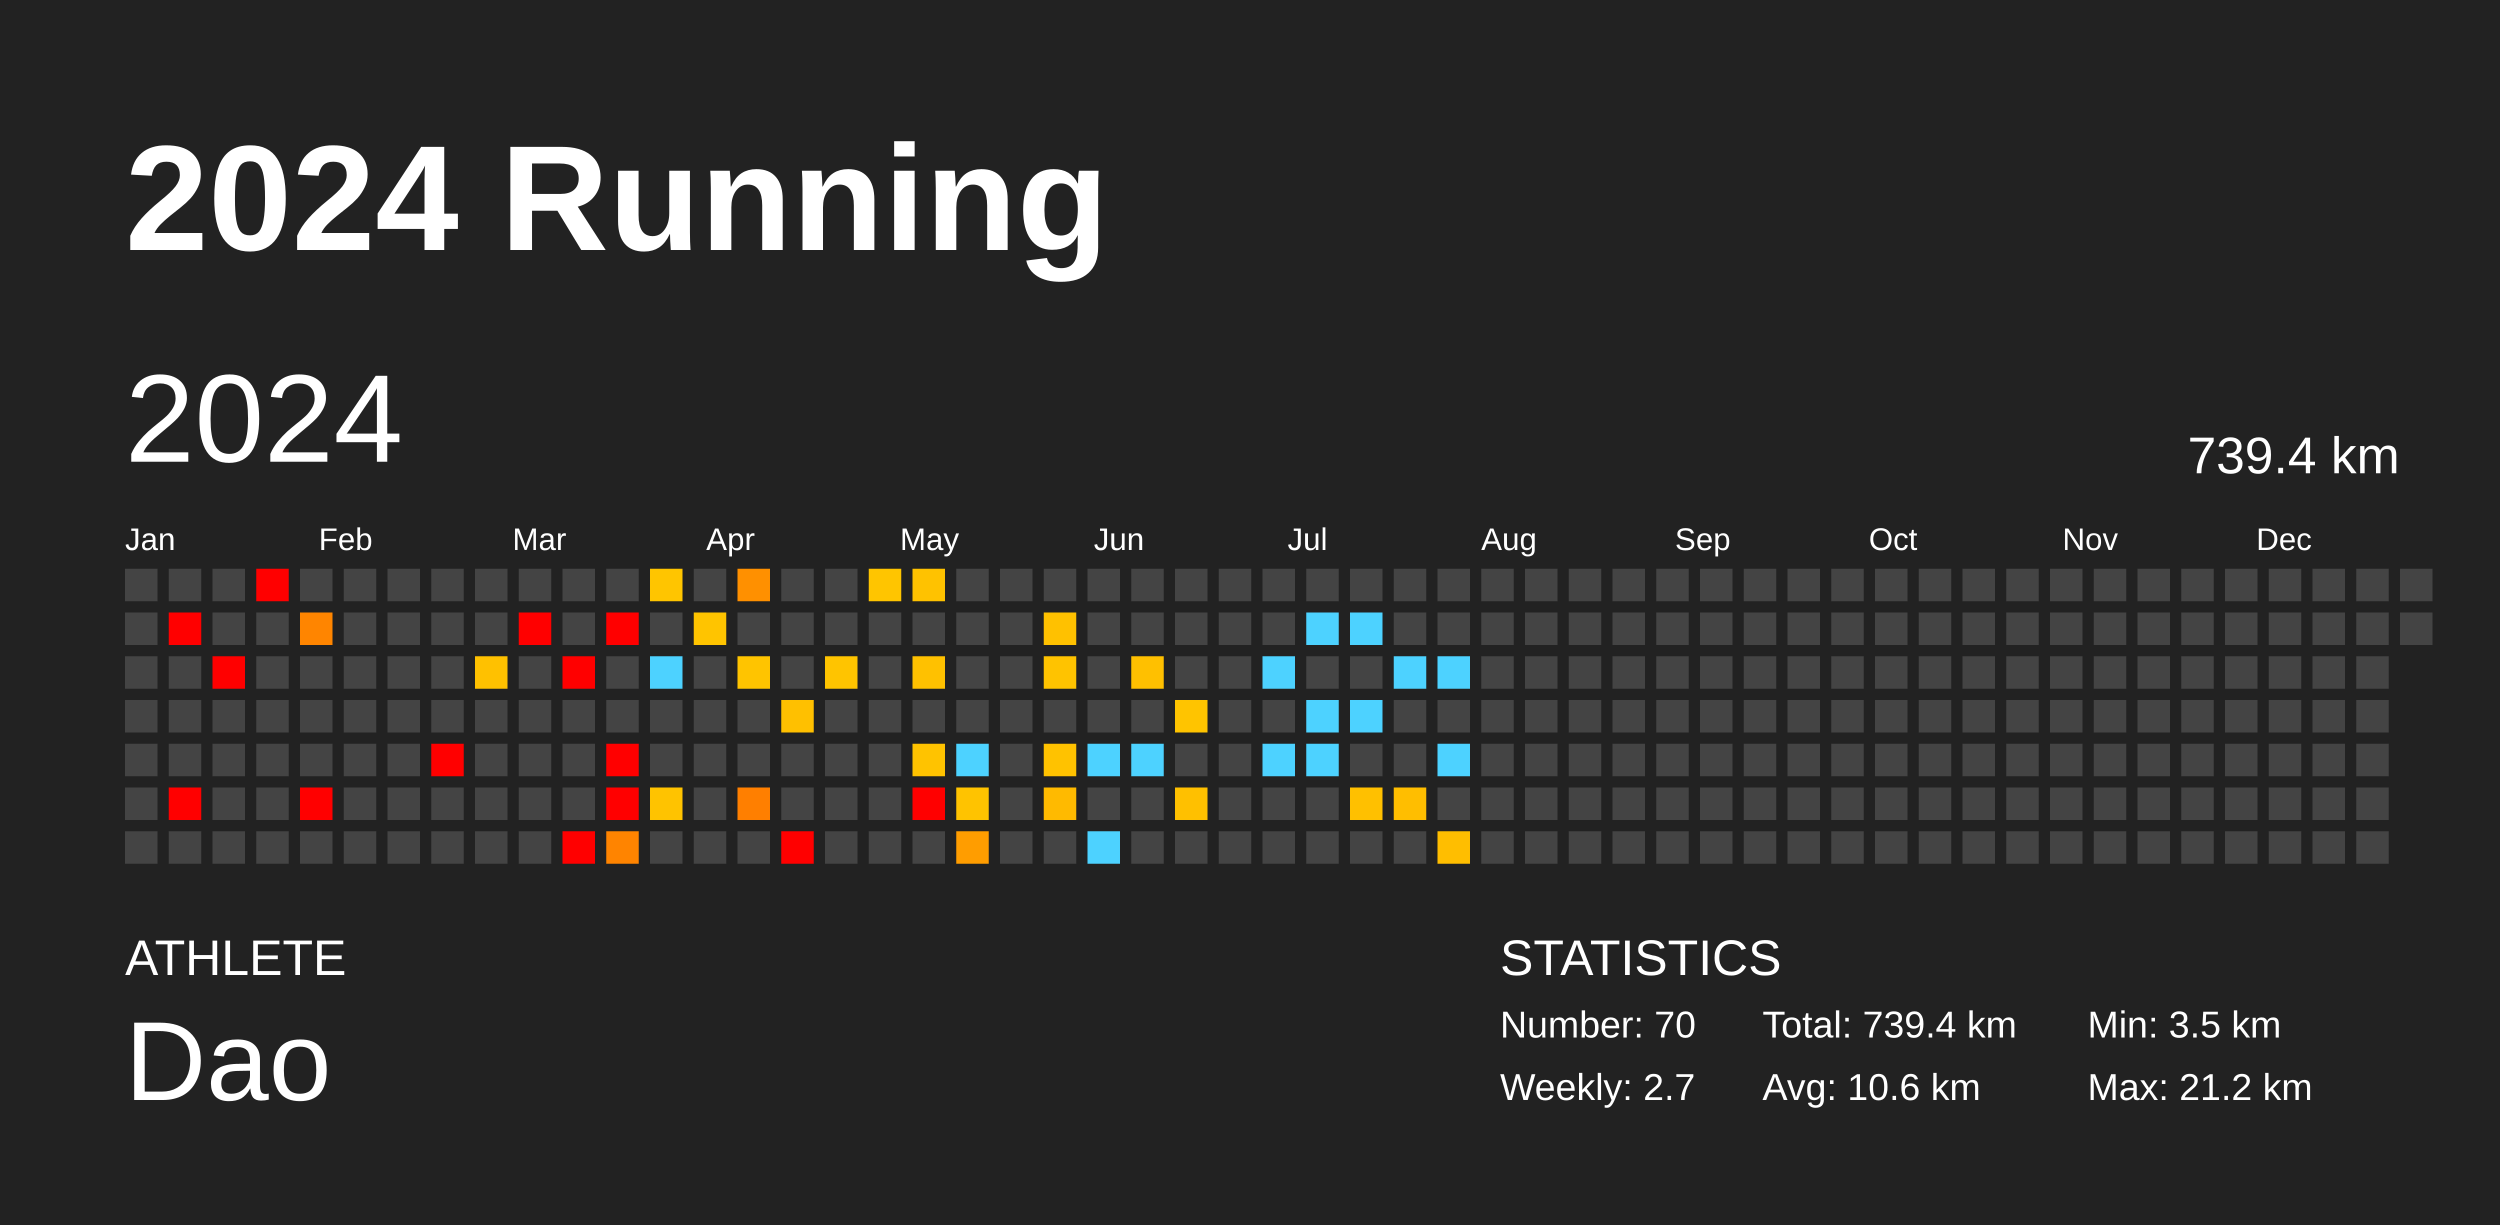
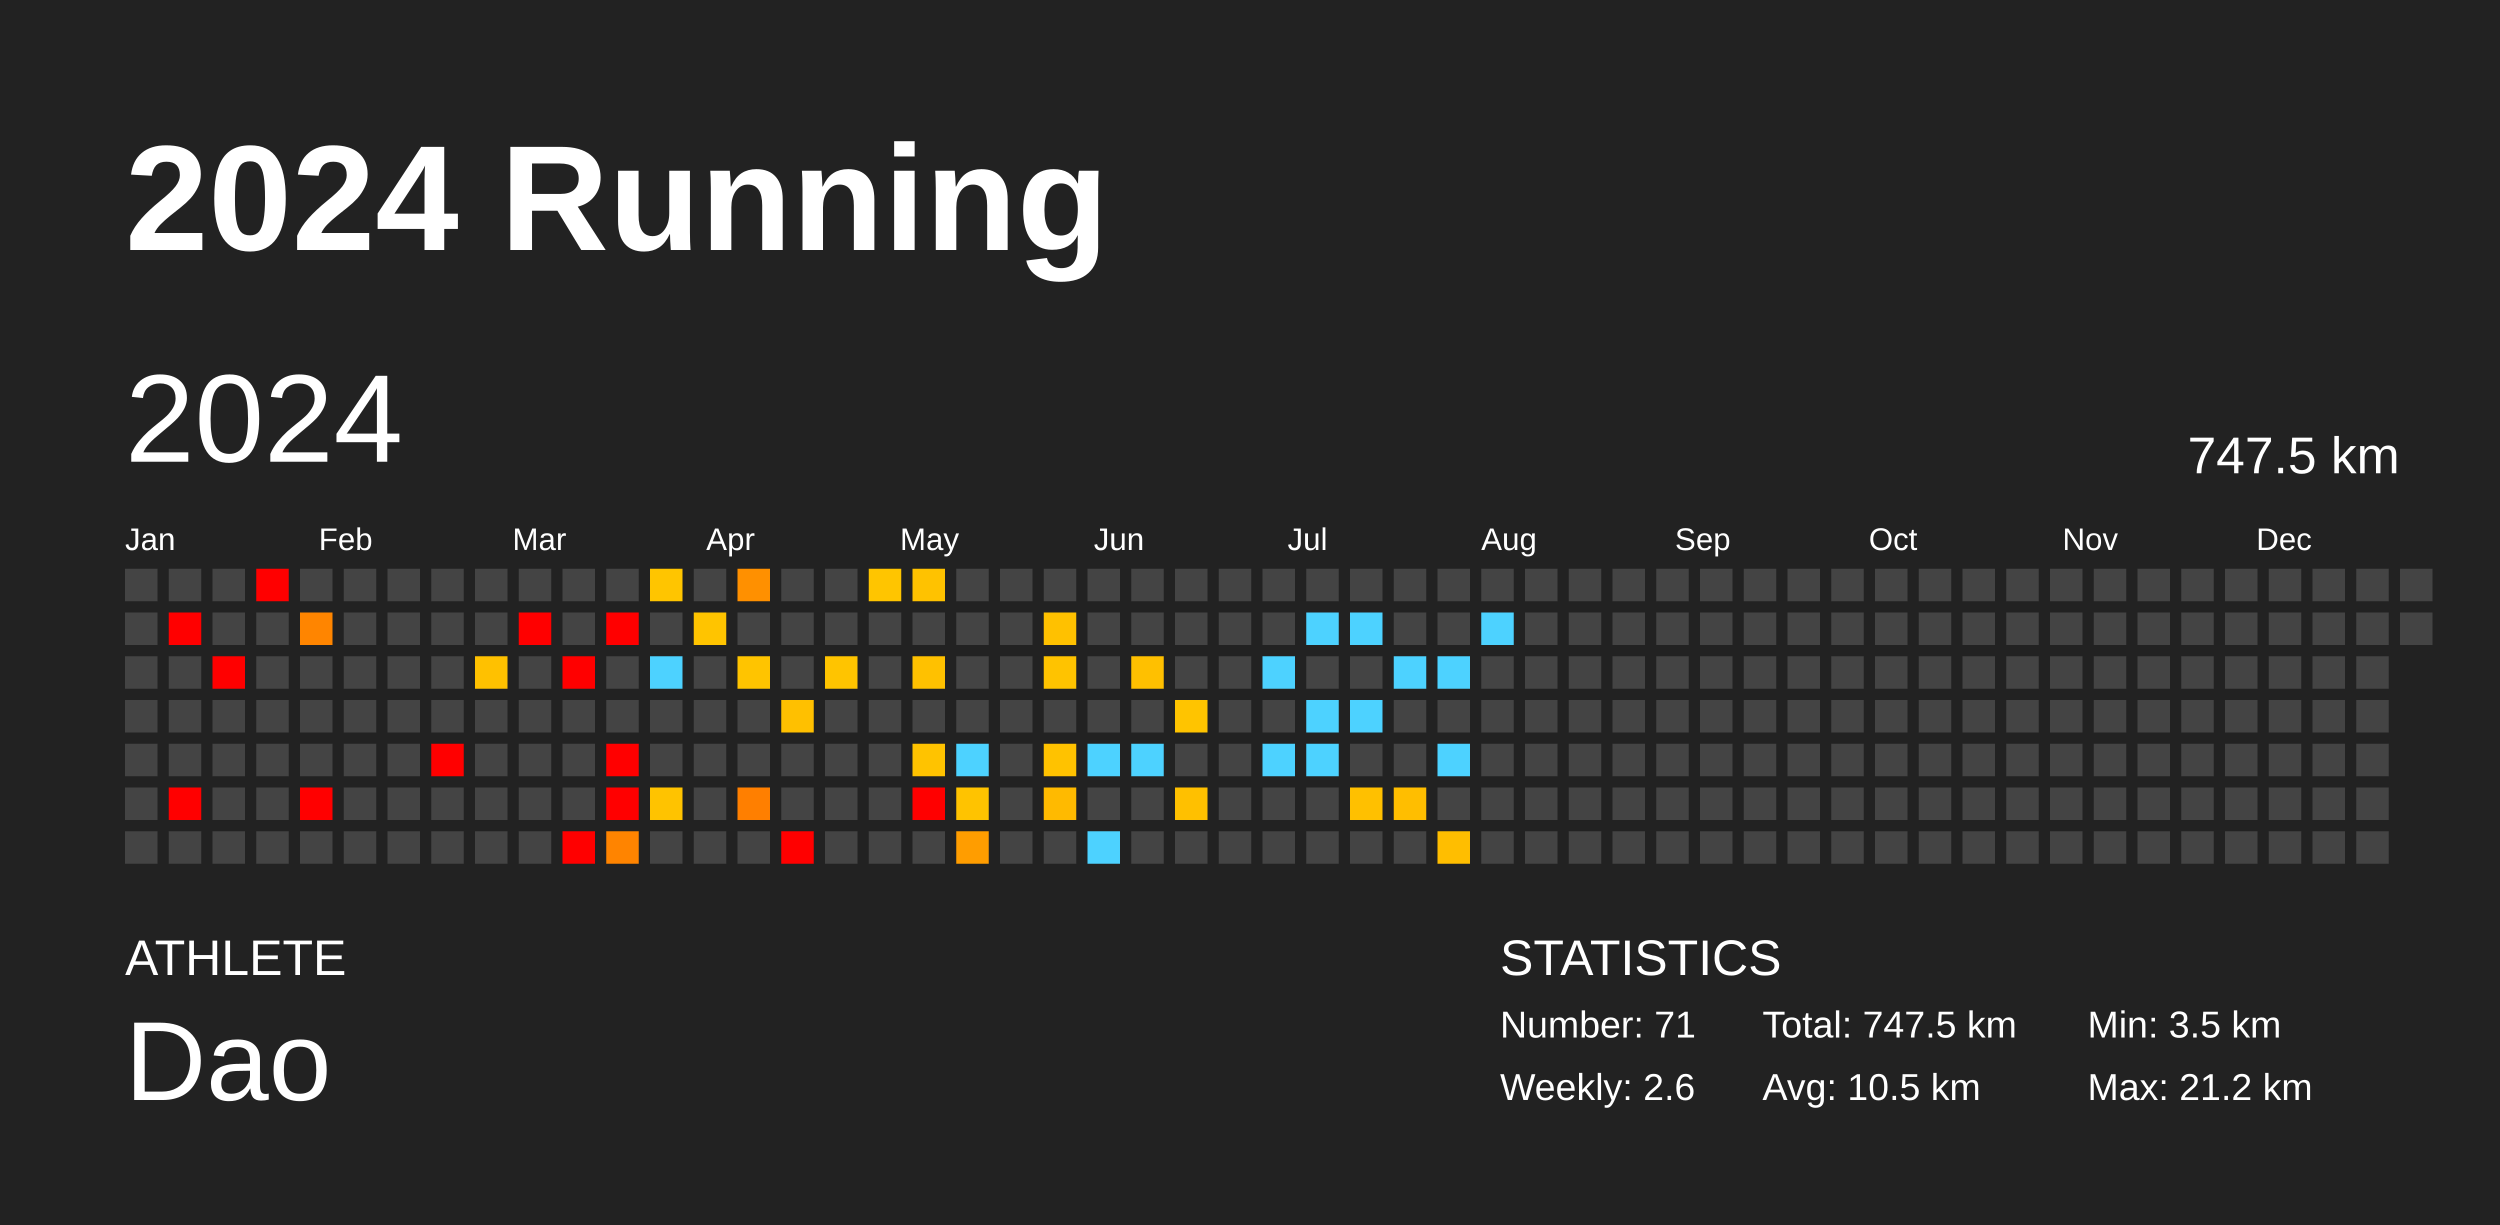
<svg xmlns="http://www.w3.org/2000/svg" baseProfile="full" height="98mm" version="1.1" viewBox="0,0,200,98" width="200mm">
  <defs />
  <rect fill="#222222" height="98" width="200" x="0" y="0" />
  <text fill="#FFFFFF" style="font-size:12px; font-family:Arial; font-weight:bold;" x="10" y="20">2024 Running</text>
  <text fill="#FFFFFF" style="font-size:4px; font-family:Arial" x="10" y="78">ATHLETE</text>
  <text fill="#FFFFFF" style="font-size:9px; font-family:Arial" x="10" y="88">Dao</text>
  <text fill="#FFFFFF" style="font-size:4px; font-family:Arial" x="120" y="78">STATISTICS</text>
-   <text fill="#FFFFFF" style="font-size:3px; font-family:Arial" x="120" y="83">Number: 70</text>
-   <text fill="#FFFFFF" style="font-size:3px; font-family:Arial" x="120" y="88">Weekly: 2.7</text>
-   <text fill="#FFFFFF" style="font-size:3px; font-family:Arial" x="141" y="83">Total: 739.4 km</text>
-   <text fill="#FFFFFF" style="font-size:3px; font-family:Arial" x="141" y="88">Avg: 10.6 km</text>
+   <text fill="#FFFFFF" style="font-size:3px; font-family:Arial" x="120" y="83">Number: 71</text>
+   <text fill="#FFFFFF" style="font-size:3px; font-family:Arial" x="120" y="88">Weekly: 2.6</text>
+   <text fill="#FFFFFF" style="font-size:3px; font-family:Arial" x="141" y="83">Total: 747.5 km</text>
+   <text fill="#FFFFFF" style="font-size:3px; font-family:Arial" x="141" y="88">Avg: 10.5 km</text>
  <text fill="#FFFFFF" style="font-size:3px; font-family:Arial" x="167" y="83">Min: 3.5 km</text>
  <text fill="#FFFFFF" style="font-size:3px; font-family:Arial" x="167" y="88">Max: 21.2 km</text>
  <text dominant-baseline="hanging" fill="#FFFFFF" style="font-size:10.0px; font-family:Arial;" x="10" y="30">2024</text>
-   <text dominant-baseline="hanging" fill="#FFFFFF" style="font-size:4.125px; font-family:Arial;" x="175" y="35">739.4 km</text>
+   <text dominant-baseline="hanging" fill="#FFFFFF" style="font-size:4.125px; font-family:Arial;" x="175" y="35">747.5 km</text>
  <text fill="#FFFFFF" style="font-size:2.5px; font-family:Arial" x="10.0" y="44">Jan</text>
  <text fill="#FFFFFF" style="font-size:2.5px; font-family:Arial" x="25.5" y="44">Feb</text>
  <text fill="#FFFFFF" style="font-size:2.5px; font-family:Arial" x="41.0" y="44">Mar</text>
  <text fill="#FFFFFF" style="font-size:2.5px; font-family:Arial" x="56.5" y="44">Apr</text>
  <text fill="#FFFFFF" style="font-size:2.5px; font-family:Arial" x="72.0" y="44">May</text>
  <text fill="#FFFFFF" style="font-size:2.5px; font-family:Arial" x="87.5" y="44">Jun</text>
  <text fill="#FFFFFF" style="font-size:2.5px; font-family:Arial" x="103.0" y="44">Jul</text>
  <text fill="#FFFFFF" style="font-size:2.5px; font-family:Arial" x="118.5" y="44">Aug</text>
  <text fill="#FFFFFF" style="font-size:2.5px; font-family:Arial" x="134.0" y="44">Sep</text>
  <text fill="#FFFFFF" style="font-size:2.5px; font-family:Arial" x="149.5" y="44">Oct</text>
  <text fill="#FFFFFF" style="font-size:2.5px; font-family:Arial" x="165.0" y="44">Nov</text>
  <text fill="#FFFFFF" style="font-size:2.5px; font-family:Arial" x="180.5" y="44">Dec</text>
  <rect fill="#444444" height="2.6" width="2.6" x="10.0" y="45.5" />
  <rect fill="#444444" height="2.6" width="2.6" x="10.0" y="49.0" />
  <rect fill="#444444" height="2.6" width="2.6" x="10.0" y="52.5" />
  <rect fill="#444444" height="2.6" width="2.6" x="10.0" y="56.0" />
  <rect fill="#444444" height="2.6" width="2.6" x="10.0" y="59.5" />
  <rect fill="#444444" height="2.6" width="2.6" x="10.0" y="63.0" />
  <rect fill="#444444" height="2.6" width="2.6" x="10.0" y="66.5" />
  <rect fill="#444444" height="2.6" width="2.6" x="13.5" y="45.5" />
  <rect fill="red" height="2.6" width="2.6" x="13.5" y="49.0" />
  <rect fill="#444444" height="2.6" width="2.6" x="13.5" y="52.5" />
  <rect fill="#444444" height="2.6" width="2.6" x="13.5" y="56.0" />
  <rect fill="#444444" height="2.6" width="2.6" x="13.5" y="59.5" />
  <rect fill="red" height="2.6" width="2.6" x="13.5" y="63.0" />
  <rect fill="#444444" height="2.6" width="2.6" x="13.5" y="66.5" />
  <rect fill="#444444" height="2.6" width="2.6" x="17.0" y="45.5" />
  <rect fill="#444444" height="2.6" width="2.6" x="17.0" y="49.0" />
  <rect fill="red" height="2.6" width="2.6" x="17.0" y="52.5" />
  <rect fill="#444444" height="2.6" width="2.6" x="17.0" y="56.0" />
  <rect fill="#444444" height="2.6" width="2.6" x="17.0" y="59.5" />
  <rect fill="#444444" height="2.6" width="2.6" x="17.0" y="63.0" />
  <rect fill="#444444" height="2.6" width="2.6" x="17.0" y="66.5" />
  <rect fill="red" height="2.6" width="2.6" x="20.5" y="45.5" />
  <rect fill="#444444" height="2.6" width="2.6" x="20.5" y="49.0" />
  <rect fill="#444444" height="2.6" width="2.6" x="20.5" y="52.5" />
  <rect fill="#444444" height="2.6" width="2.6" x="20.5" y="56.0" />
  <rect fill="#444444" height="2.6" width="2.6" x="20.5" y="59.5" />
  <rect fill="#444444" height="2.6" width="2.6" x="20.5" y="63.0" />
  <rect fill="#444444" height="2.6" width="2.6" x="20.5" y="66.5" />
  <rect fill="#444444" height="2.6" width="2.6" x="24.0" y="45.5" />
  <rect fill="#ff8500" height="2.6" width="2.6" x="24.0" y="49.0" />
  <rect fill="#444444" height="2.6" width="2.6" x="24.0" y="52.5" />
  <rect fill="#444444" height="2.6" width="2.6" x="24.0" y="56.0" />
  <rect fill="#444444" height="2.6" width="2.6" x="24.0" y="59.5" />
  <rect fill="red" height="2.6" width="2.6" x="24.0" y="63.0" />
  <rect fill="#444444" height="2.6" width="2.6" x="24.0" y="66.5" />
  <rect fill="#444444" height="2.6" width="2.6" x="27.5" y="45.5" />
  <rect fill="#444444" height="2.6" width="2.6" x="27.5" y="49.0" />
  <rect fill="#444444" height="2.6" width="2.6" x="27.5" y="52.5" />
  <rect fill="#444444" height="2.6" width="2.6" x="27.5" y="56.0" />
  <rect fill="#444444" height="2.6" width="2.6" x="27.5" y="59.5" />
  <rect fill="#444444" height="2.6" width="2.6" x="27.5" y="63.0" />
  <rect fill="#444444" height="2.6" width="2.6" x="27.5" y="66.5" />
  <rect fill="#444444" height="2.6" width="2.6" x="31.0" y="45.5" />
  <rect fill="#444444" height="2.6" width="2.6" x="31.0" y="49.0" />
  <rect fill="#444444" height="2.6" width="2.6" x="31.0" y="52.5" />
  <rect fill="#444444" height="2.6" width="2.6" x="31.0" y="56.0" />
  <rect fill="#444444" height="2.6" width="2.6" x="31.0" y="59.5" />
  <rect fill="#444444" height="2.6" width="2.6" x="31.0" y="63.0" />
  <rect fill="#444444" height="2.6" width="2.6" x="31.0" y="66.5" />
  <rect fill="#444444" height="2.6" width="2.6" x="34.5" y="45.5" />
  <rect fill="#444444" height="2.6" width="2.6" x="34.5" y="49.0" />
  <rect fill="#444444" height="2.6" width="2.6" x="34.5" y="52.5" />
  <rect fill="#444444" height="2.6" width="2.6" x="34.5" y="56.0" />
  <rect fill="red" height="2.6" width="2.6" x="34.5" y="59.5" />
  <rect fill="#444444" height="2.6" width="2.6" x="34.5" y="63.0" />
  <rect fill="#444444" height="2.6" width="2.6" x="34.5" y="66.5" />
  <rect fill="#444444" height="2.6" width="2.6" x="38.0" y="45.5" />
  <rect fill="#444444" height="2.6" width="2.6" x="38.0" y="49.0" />
  <rect fill="#ffc100" height="2.6" width="2.6" x="38.0" y="52.5" />
  <rect fill="#444444" height="2.6" width="2.6" x="38.0" y="56.0" />
  <rect fill="#444444" height="2.6" width="2.6" x="38.0" y="59.5" />
  <rect fill="#444444" height="2.6" width="2.6" x="38.0" y="63.0" />
  <rect fill="#444444" height="2.6" width="2.6" x="38.0" y="66.5" />
  <rect fill="#444444" height="2.6" width="2.6" x="41.5" y="45.5" />
  <rect fill="red" height="2.6" width="2.6" x="41.5" y="49.0" />
  <rect fill="#444444" height="2.6" width="2.6" x="41.5" y="52.5" />
  <rect fill="#444444" height="2.6" width="2.6" x="41.5" y="56.0" />
  <rect fill="#444444" height="2.6" width="2.6" x="41.5" y="59.5" />
  <rect fill="#444444" height="2.6" width="2.6" x="41.5" y="63.0" />
  <rect fill="#444444" height="2.6" width="2.6" x="41.5" y="66.5" />
  <rect fill="#444444" height="2.6" width="2.6" x="45.0" y="45.5" />
  <rect fill="#444444" height="2.6" width="2.6" x="45.0" y="49.0" />
  <rect fill="red" height="2.6" width="2.6" x="45.0" y="52.5" />
  <rect fill="#444444" height="2.6" width="2.6" x="45.0" y="56.0" />
  <rect fill="#444444" height="2.6" width="2.6" x="45.0" y="59.5" />
  <rect fill="#444444" height="2.6" width="2.6" x="45.0" y="63.0" />
  <rect fill="red" height="2.6" width="2.6" x="45.0" y="66.5" />
  <rect fill="#444444" height="2.6" width="2.6" x="48.5" y="45.5" />
  <rect fill="red" height="2.6" width="2.6" x="48.5" y="49.0" />
  <rect fill="#444444" height="2.6" width="2.6" x="48.5" y="52.5" />
  <rect fill="#444444" height="2.6" width="2.6" x="48.5" y="56.0" />
  <rect fill="red" height="2.6" width="2.6" x="48.5" y="59.5" />
  <rect fill="red" height="2.6" width="2.6" x="48.5" y="63.0" />
  <rect fill="#ff8400" height="2.6" width="2.6" x="48.5" y="66.5" />
  <rect fill="#ffc500" height="2.6" width="2.6" x="52.0" y="45.5" />
  <rect fill="#444444" height="2.6" width="2.6" x="52.0" y="49.0" />
  <rect fill="#4dd2ff" height="2.6" width="2.6" x="52.0" y="52.5" />
  <rect fill="#444444" height="2.6" width="2.6" x="52.0" y="56.0" />
  <rect fill="#444444" height="2.6" width="2.6" x="52.0" y="59.5" />
  <rect fill="#ffc300" height="2.6" width="2.6" x="52.0" y="63.0" />
  <rect fill="#444444" height="2.6" width="2.6" x="52.0" y="66.5" />
  <rect fill="#444444" height="2.6" width="2.6" x="55.5" y="45.5" />
  <rect fill="#ffc400" height="2.6" width="2.6" x="55.5" y="49.0" />
  <rect fill="#444444" height="2.6" width="2.6" x="55.5" y="52.5" />
  <rect fill="#444444" height="2.6" width="2.6" x="55.5" y="56.0" />
  <rect fill="#444444" height="2.6" width="2.6" x="55.5" y="59.5" />
  <rect fill="#444444" height="2.6" width="2.6" x="55.5" y="63.0" />
  <rect fill="#444444" height="2.6" width="2.6" x="55.5" y="66.5" />
  <rect fill="#ff9000" height="2.6" width="2.6" x="59.0" y="45.5" />
  <rect fill="#444444" height="2.6" width="2.6" x="59.0" y="49.0" />
  <rect fill="#ffc400" height="2.6" width="2.6" x="59.0" y="52.5" />
  <rect fill="#444444" height="2.6" width="2.6" x="59.0" y="56.0" />
  <rect fill="#444444" height="2.6" width="2.6" x="59.0" y="59.5" />
  <rect fill="#ff7f00" height="2.6" width="2.6" x="59.0" y="63.0" />
  <rect fill="#444444" height="2.6" width="2.6" x="59.0" y="66.5" />
  <rect fill="#444444" height="2.6" width="2.6" x="62.5" y="45.5" />
  <rect fill="#444444" height="2.6" width="2.6" x="62.5" y="49.0" />
  <rect fill="#444444" height="2.6" width="2.6" x="62.5" y="52.5" />
  <rect fill="#ffc000" height="2.6" width="2.6" x="62.5" y="56.0" />
  <rect fill="#444444" height="2.6" width="2.6" x="62.5" y="59.5" />
  <rect fill="#444444" height="2.6" width="2.6" x="62.5" y="63.0" />
  <rect fill="red" height="2.6" width="2.6" x="62.5" y="66.5" />
  <rect fill="#444444" height="2.6" width="2.6" x="66.0" y="45.5" />
  <rect fill="#444444" height="2.6" width="2.6" x="66.0" y="49.0" />
  <rect fill="#ffc400" height="2.6" width="2.6" x="66.0" y="52.5" />
  <rect fill="#444444" height="2.6" width="2.6" x="66.0" y="56.0" />
  <rect fill="#444444" height="2.6" width="2.6" x="66.0" y="59.5" />
  <rect fill="#444444" height="2.6" width="2.6" x="66.0" y="63.0" />
  <rect fill="#444444" height="2.6" width="2.6" x="66.0" y="66.5" />
  <rect fill="#ffc500" height="2.6" width="2.6" x="69.5" y="45.5" />
  <rect fill="#444444" height="2.6" width="2.6" x="69.5" y="49.0" />
  <rect fill="#444444" height="2.6" width="2.6" x="69.5" y="52.5" />
  <rect fill="#444444" height="2.6" width="2.6" x="69.5" y="56.0" />
  <rect fill="#444444" height="2.6" width="2.6" x="69.5" y="59.5" />
  <rect fill="#444444" height="2.6" width="2.6" x="69.5" y="63.0" />
  <rect fill="#444444" height="2.6" width="2.6" x="69.5" y="66.5" />
  <rect fill="#ffc200" height="2.6" width="2.6" x="73.0" y="45.5" />
  <rect fill="#444444" height="2.6" width="2.6" x="73.0" y="49.0" />
  <rect fill="#ffc100" height="2.6" width="2.6" x="73.0" y="52.5" />
  <rect fill="#444444" height="2.6" width="2.6" x="73.0" y="56.0" />
  <rect fill="#ffc300" height="2.6" width="2.6" x="73.0" y="59.5" />
  <rect fill="red" height="2.6" width="2.6" x="73.0" y="63.0" />
  <rect fill="#444444" height="2.6" width="2.6" x="73.0" y="66.5" />
  <rect fill="#444444" height="2.6" width="2.6" x="76.5" y="45.5" />
  <rect fill="#444444" height="2.6" width="2.6" x="76.5" y="49.0" />
  <rect fill="#444444" height="2.6" width="2.6" x="76.5" y="52.5" />
  <rect fill="#444444" height="2.6" width="2.6" x="76.5" y="56.0" />
  <rect fill="#4dd2ff" height="2.6" width="2.6" x="76.5" y="59.5" />
  <rect fill="#ffc300" height="2.6" width="2.6" x="76.5" y="63.0" />
  <rect fill="#ff9d00" height="2.6" width="2.6" x="76.5" y="66.5" />
  <rect fill="#444444" height="2.6" width="2.6" x="80.0" y="45.5" />
  <rect fill="#444444" height="2.6" width="2.6" x="80.0" y="49.0" />
  <rect fill="#444444" height="2.6" width="2.6" x="80.0" y="52.5" />
  <rect fill="#444444" height="2.6" width="2.6" x="80.0" y="56.0" />
  <rect fill="#444444" height="2.6" width="2.6" x="80.0" y="59.5" />
  <rect fill="#444444" height="2.6" width="2.6" x="80.0" y="63.0" />
  <rect fill="#444444" height="2.6" width="2.6" x="80.0" y="66.5" />
  <rect fill="#444444" height="2.6" width="2.6" x="83.5" y="45.5" />
  <rect fill="#ffc100" height="2.6" width="2.6" x="83.5" y="49.0" />
  <rect fill="#ffc300" height="2.6" width="2.6" x="83.5" y="52.5" />
  <rect fill="#444444" height="2.6" width="2.6" x="83.5" y="56.0" />
  <rect fill="#ffc200" height="2.6" width="2.6" x="83.5" y="59.5" />
  <rect fill="#ffba00" height="2.6" width="2.6" x="83.5" y="63.0" />
  <rect fill="#444444" height="2.6" width="2.6" x="83.5" y="66.5" />
  <rect fill="#444444" height="2.6" width="2.6" x="87.0" y="45.5" />
  <rect fill="#444444" height="2.6" width="2.6" x="87.0" y="49.0" />
  <rect fill="#444444" height="2.6" width="2.6" x="87.0" y="52.5" />
  <rect fill="#444444" height="2.6" width="2.6" x="87.0" y="56.0" />
  <rect fill="#4dd2ff" height="2.6" width="2.6" x="87.0" y="59.5" />
  <rect fill="#444444" height="2.6" width="2.6" x="87.0" y="63.0" />
  <rect fill="#4dd2ff" height="2.6" width="2.6" x="87.0" y="66.5" />
  <rect fill="#444444" height="2.6" width="2.6" x="90.5" y="45.5" />
  <rect fill="#444444" height="2.6" width="2.6" x="90.5" y="49.0" />
  <rect fill="#ffc000" height="2.6" width="2.6" x="90.5" y="52.5" />
  <rect fill="#444444" height="2.6" width="2.6" x="90.5" y="56.0" />
  <rect fill="#4dd2ff" height="2.6" width="2.6" x="90.5" y="59.5" />
  <rect fill="#444444" height="2.6" width="2.6" x="90.5" y="63.0" />
  <rect fill="#444444" height="2.6" width="2.6" x="90.5" y="66.5" />
  <rect fill="#444444" height="2.6" width="2.6" x="94.0" y="45.5" />
  <rect fill="#444444" height="2.6" width="2.6" x="94.0" y="49.0" />
  <rect fill="#444444" height="2.6" width="2.6" x="94.0" y="52.5" />
  <rect fill="#ffc400" height="2.6" width="2.6" x="94.0" y="56.0" />
  <rect fill="#444444" height="2.6" width="2.6" x="94.0" y="59.5" />
  <rect fill="#ffc000" height="2.6" width="2.6" x="94.0" y="63.0" />
  <rect fill="#444444" height="2.6" width="2.6" x="94.0" y="66.5" />
  <rect fill="#444444" height="2.6" width="2.6" x="97.5" y="45.5" />
  <rect fill="#444444" height="2.6" width="2.6" x="97.5" y="49.0" />
  <rect fill="#444444" height="2.6" width="2.6" x="97.5" y="52.5" />
  <rect fill="#444444" height="2.6" width="2.6" x="97.5" y="56.0" />
  <rect fill="#444444" height="2.6" width="2.6" x="97.5" y="59.5" />
  <rect fill="#444444" height="2.6" width="2.6" x="97.5" y="63.0" />
  <rect fill="#444444" height="2.6" width="2.6" x="97.5" y="66.5" />
  <rect fill="#444444" height="2.6" width="2.6" x="101.0" y="45.5" />
  <rect fill="#444444" height="2.6" width="2.6" x="101.0" y="49.0" />
  <rect fill="#4dd2ff" height="2.6" width="2.6" x="101.0" y="52.5" />
  <rect fill="#444444" height="2.6" width="2.6" x="101.0" y="56.0" />
  <rect fill="#4dd2ff" height="2.6" width="2.6" x="101.0" y="59.5" />
  <rect fill="#444444" height="2.6" width="2.6" x="101.0" y="63.0" />
  <rect fill="#444444" height="2.6" width="2.6" x="101.0" y="66.5" />
  <rect fill="#444444" height="2.6" width="2.6" x="104.5" y="45.5" />
  <rect fill="#4dd2ff" height="2.6" width="2.6" x="104.5" y="49.0" />
  <rect fill="#444444" height="2.6" width="2.6" x="104.5" y="52.5" />
  <rect fill="#4dd2ff" height="2.6" width="2.6" x="104.5" y="56.0" />
  <rect fill="#4dd2ff" height="2.6" width="2.6" x="104.5" y="59.5" />
  <rect fill="#444444" height="2.6" width="2.6" x="104.5" y="63.0" />
  <rect fill="#444444" height="2.6" width="2.6" x="104.5" y="66.5" />
  <rect fill="#444444" height="2.6" width="2.6" x="108.0" y="45.5" />
  <rect fill="#4dd2ff" height="2.6" width="2.6" x="108.0" y="49.0" />
  <rect fill="#444444" height="2.6" width="2.6" x="108.0" y="52.5" />
  <rect fill="#4dd2ff" height="2.6" width="2.6" x="108.0" y="56.0" />
  <rect fill="#444444" height="2.6" width="2.6" x="108.0" y="59.5" />
  <rect fill="#ffc000" height="2.6" width="2.6" x="108.0" y="63.0" />
  <rect fill="#444444" height="2.6" width="2.6" x="108.0" y="66.5" />
  <rect fill="#444444" height="2.6" width="2.6" x="111.5" y="45.5" />
  <rect fill="#444444" height="2.6" width="2.6" x="111.5" y="49.0" />
  <rect fill="#4dd2ff" height="2.6" width="2.6" x="111.5" y="52.5" />
  <rect fill="#444444" height="2.6" width="2.6" x="111.5" y="56.0" />
  <rect fill="#444444" height="2.6" width="2.6" x="111.5" y="59.5" />
  <rect fill="#ffbe00" height="2.6" width="2.6" x="111.5" y="63.0" />
  <rect fill="#444444" height="2.6" width="2.6" x="111.5" y="66.5" />
  <rect fill="#444444" height="2.6" width="2.6" x="115.0" y="45.5" />
  <rect fill="#444444" height="2.6" width="2.6" x="115.0" y="49.0" />
  <rect fill="#4dd2ff" height="2.6" width="2.6" x="115.0" y="52.5" />
  <rect fill="#444444" height="2.6" width="2.6" x="115.0" y="56.0" />
  <rect fill="#4dd2ff" height="2.6" width="2.6" x="115.0" y="59.5" />
  <rect fill="#444444" height="2.6" width="2.6" x="115.0" y="63.0" />
  <rect fill="#ffbe00" height="2.6" width="2.6" x="115.0" y="66.5" />
  <rect fill="#444444" height="2.6" width="2.6" x="118.5" y="45.5" />
-   <rect fill="#444444" height="2.6" width="2.6" x="118.5" y="49.0" />
+   <rect fill="#4dd2ff" height="2.6" width="2.6" x="118.5" y="49.0" />
  <rect fill="#444444" height="2.6" width="2.6" x="118.5" y="52.5" />
  <rect fill="#444444" height="2.6" width="2.6" x="118.5" y="56.0" />
  <rect fill="#444444" height="2.6" width="2.6" x="118.5" y="59.5" />
  <rect fill="#444444" height="2.6" width="2.6" x="118.5" y="63.0" />
  <rect fill="#444444" height="2.6" width="2.6" x="118.5" y="66.5" />
  <rect fill="#444444" height="2.6" width="2.6" x="122.0" y="45.5" />
  <rect fill="#444444" height="2.6" width="2.6" x="122.0" y="49.0" />
  <rect fill="#444444" height="2.6" width="2.6" x="122.0" y="52.5" />
  <rect fill="#444444" height="2.6" width="2.6" x="122.0" y="56.0" />
  <rect fill="#444444" height="2.6" width="2.6" x="122.0" y="59.5" />
  <rect fill="#444444" height="2.6" width="2.6" x="122.0" y="63.0" />
  <rect fill="#444444" height="2.6" width="2.6" x="122.0" y="66.5" />
  <rect fill="#444444" height="2.6" width="2.6" x="125.5" y="45.5" />
  <rect fill="#444444" height="2.6" width="2.6" x="125.5" y="49.0" />
  <rect fill="#444444" height="2.6" width="2.6" x="125.5" y="52.5" />
  <rect fill="#444444" height="2.6" width="2.6" x="125.5" y="56.0" />
  <rect fill="#444444" height="2.6" width="2.6" x="125.5" y="59.5" />
  <rect fill="#444444" height="2.6" width="2.6" x="125.5" y="63.0" />
  <rect fill="#444444" height="2.6" width="2.6" x="125.5" y="66.5" />
  <rect fill="#444444" height="2.6" width="2.6" x="129.0" y="45.5" />
  <rect fill="#444444" height="2.6" width="2.6" x="129.0" y="49.0" />
  <rect fill="#444444" height="2.6" width="2.6" x="129.0" y="52.5" />
  <rect fill="#444444" height="2.6" width="2.6" x="129.0" y="56.0" />
  <rect fill="#444444" height="2.6" width="2.6" x="129.0" y="59.5" />
  <rect fill="#444444" height="2.6" width="2.6" x="129.0" y="63.0" />
  <rect fill="#444444" height="2.6" width="2.6" x="129.0" y="66.5" />
  <rect fill="#444444" height="2.6" width="2.6" x="132.5" y="45.5" />
  <rect fill="#444444" height="2.6" width="2.6" x="132.5" y="49.0" />
  <rect fill="#444444" height="2.6" width="2.6" x="132.5" y="52.5" />
  <rect fill="#444444" height="2.6" width="2.6" x="132.5" y="56.0" />
  <rect fill="#444444" height="2.6" width="2.6" x="132.5" y="59.5" />
  <rect fill="#444444" height="2.6" width="2.6" x="132.5" y="63.0" />
  <rect fill="#444444" height="2.6" width="2.6" x="132.5" y="66.5" />
  <rect fill="#444444" height="2.6" width="2.6" x="136.0" y="45.5" />
  <rect fill="#444444" height="2.6" width="2.6" x="136.0" y="49.0" />
  <rect fill="#444444" height="2.6" width="2.6" x="136.0" y="52.5" />
  <rect fill="#444444" height="2.6" width="2.6" x="136.0" y="56.0" />
  <rect fill="#444444" height="2.6" width="2.6" x="136.0" y="59.5" />
  <rect fill="#444444" height="2.6" width="2.6" x="136.0" y="63.0" />
  <rect fill="#444444" height="2.6" width="2.6" x="136.0" y="66.5" />
  <rect fill="#444444" height="2.6" width="2.6" x="139.5" y="45.5" />
  <rect fill="#444444" height="2.6" width="2.6" x="139.5" y="49.0" />
  <rect fill="#444444" height="2.6" width="2.6" x="139.5" y="52.5" />
  <rect fill="#444444" height="2.6" width="2.6" x="139.5" y="56.0" />
  <rect fill="#444444" height="2.6" width="2.6" x="139.5" y="59.5" />
  <rect fill="#444444" height="2.6" width="2.6" x="139.5" y="63.0" />
  <rect fill="#444444" height="2.6" width="2.6" x="139.5" y="66.5" />
  <rect fill="#444444" height="2.6" width="2.6" x="143.0" y="45.5" />
  <rect fill="#444444" height="2.6" width="2.6" x="143.0" y="49.0" />
  <rect fill="#444444" height="2.6" width="2.6" x="143.0" y="52.5" />
  <rect fill="#444444" height="2.6" width="2.6" x="143.0" y="56.0" />
  <rect fill="#444444" height="2.6" width="2.6" x="143.0" y="59.5" />
  <rect fill="#444444" height="2.6" width="2.6" x="143.0" y="63.0" />
  <rect fill="#444444" height="2.6" width="2.6" x="143.0" y="66.5" />
  <rect fill="#444444" height="2.6" width="2.6" x="146.5" y="45.5" />
  <rect fill="#444444" height="2.6" width="2.6" x="146.5" y="49.0" />
  <rect fill="#444444" height="2.6" width="2.6" x="146.5" y="52.5" />
  <rect fill="#444444" height="2.6" width="2.6" x="146.5" y="56.0" />
  <rect fill="#444444" height="2.6" width="2.6" x="146.5" y="59.5" />
  <rect fill="#444444" height="2.6" width="2.6" x="146.5" y="63.0" />
  <rect fill="#444444" height="2.6" width="2.6" x="146.5" y="66.5" />
  <rect fill="#444444" height="2.6" width="2.6" x="150.0" y="45.5" />
  <rect fill="#444444" height="2.6" width="2.6" x="150.0" y="49.0" />
  <rect fill="#444444" height="2.6" width="2.6" x="150.0" y="52.5" />
  <rect fill="#444444" height="2.6" width="2.6" x="150.0" y="56.0" />
  <rect fill="#444444" height="2.6" width="2.6" x="150.0" y="59.5" />
  <rect fill="#444444" height="2.6" width="2.6" x="150.0" y="63.0" />
  <rect fill="#444444" height="2.6" width="2.6" x="150.0" y="66.5" />
  <rect fill="#444444" height="2.6" width="2.6" x="153.5" y="45.5" />
  <rect fill="#444444" height="2.6" width="2.6" x="153.5" y="49.0" />
  <rect fill="#444444" height="2.6" width="2.6" x="153.5" y="52.5" />
  <rect fill="#444444" height="2.6" width="2.6" x="153.5" y="56.0" />
  <rect fill="#444444" height="2.6" width="2.6" x="153.5" y="59.5" />
  <rect fill="#444444" height="2.6" width="2.6" x="153.5" y="63.0" />
  <rect fill="#444444" height="2.6" width="2.6" x="153.5" y="66.5" />
  <rect fill="#444444" height="2.6" width="2.6" x="157.0" y="45.5" />
  <rect fill="#444444" height="2.6" width="2.6" x="157.0" y="49.0" />
  <rect fill="#444444" height="2.6" width="2.6" x="157.0" y="52.5" />
  <rect fill="#444444" height="2.6" width="2.6" x="157.0" y="56.0" />
  <rect fill="#444444" height="2.6" width="2.6" x="157.0" y="59.5" />
  <rect fill="#444444" height="2.6" width="2.6" x="157.0" y="63.0" />
  <rect fill="#444444" height="2.6" width="2.6" x="157.0" y="66.5" />
  <rect fill="#444444" height="2.6" width="2.6" x="160.5" y="45.5" />
  <rect fill="#444444" height="2.6" width="2.6" x="160.5" y="49.0" />
  <rect fill="#444444" height="2.6" width="2.6" x="160.5" y="52.5" />
  <rect fill="#444444" height="2.6" width="2.6" x="160.5" y="56.0" />
  <rect fill="#444444" height="2.6" width="2.6" x="160.5" y="59.5" />
  <rect fill="#444444" height="2.6" width="2.6" x="160.5" y="63.0" />
  <rect fill="#444444" height="2.6" width="2.6" x="160.5" y="66.5" />
  <rect fill="#444444" height="2.6" width="2.6" x="164.0" y="45.5" />
  <rect fill="#444444" height="2.6" width="2.6" x="164.0" y="49.0" />
  <rect fill="#444444" height="2.6" width="2.6" x="164.0" y="52.5" />
  <rect fill="#444444" height="2.6" width="2.6" x="164.0" y="56.0" />
  <rect fill="#444444" height="2.6" width="2.6" x="164.0" y="59.5" />
  <rect fill="#444444" height="2.6" width="2.6" x="164.0" y="63.0" />
  <rect fill="#444444" height="2.6" width="2.6" x="164.0" y="66.5" />
  <rect fill="#444444" height="2.6" width="2.6" x="167.5" y="45.5" />
  <rect fill="#444444" height="2.6" width="2.6" x="167.5" y="49.0" />
  <rect fill="#444444" height="2.6" width="2.6" x="167.5" y="52.5" />
  <rect fill="#444444" height="2.6" width="2.6" x="167.5" y="56.0" />
  <rect fill="#444444" height="2.6" width="2.6" x="167.5" y="59.5" />
  <rect fill="#444444" height="2.6" width="2.6" x="167.5" y="63.0" />
  <rect fill="#444444" height="2.6" width="2.6" x="167.5" y="66.5" />
  <rect fill="#444444" height="2.6" width="2.6" x="171.0" y="45.5" />
  <rect fill="#444444" height="2.6" width="2.6" x="171.0" y="49.0" />
  <rect fill="#444444" height="2.6" width="2.6" x="171.0" y="52.5" />
  <rect fill="#444444" height="2.6" width="2.6" x="171.0" y="56.0" />
  <rect fill="#444444" height="2.6" width="2.6" x="171.0" y="59.5" />
  <rect fill="#444444" height="2.6" width="2.6" x="171.0" y="63.0" />
  <rect fill="#444444" height="2.6" width="2.6" x="171.0" y="66.5" />
  <rect fill="#444444" height="2.6" width="2.6" x="174.5" y="45.5" />
  <rect fill="#444444" height="2.6" width="2.6" x="174.5" y="49.0" />
  <rect fill="#444444" height="2.6" width="2.6" x="174.5" y="52.5" />
  <rect fill="#444444" height="2.6" width="2.6" x="174.5" y="56.0" />
  <rect fill="#444444" height="2.6" width="2.6" x="174.5" y="59.5" />
  <rect fill="#444444" height="2.6" width="2.6" x="174.5" y="63.0" />
  <rect fill="#444444" height="2.6" width="2.6" x="174.5" y="66.5" />
  <rect fill="#444444" height="2.6" width="2.6" x="178.0" y="45.5" />
  <rect fill="#444444" height="2.6" width="2.6" x="178.0" y="49.0" />
  <rect fill="#444444" height="2.6" width="2.6" x="178.0" y="52.5" />
  <rect fill="#444444" height="2.6" width="2.6" x="178.0" y="56.0" />
  <rect fill="#444444" height="2.6" width="2.6" x="178.0" y="59.5" />
  <rect fill="#444444" height="2.6" width="2.6" x="178.0" y="63.0" />
  <rect fill="#444444" height="2.6" width="2.6" x="178.0" y="66.5" />
  <rect fill="#444444" height="2.6" width="2.6" x="181.5" y="45.5" />
  <rect fill="#444444" height="2.6" width="2.6" x="181.5" y="49.0" />
  <rect fill="#444444" height="2.6" width="2.6" x="181.5" y="52.5" />
  <rect fill="#444444" height="2.6" width="2.6" x="181.5" y="56.0" />
  <rect fill="#444444" height="2.6" width="2.6" x="181.5" y="59.5" />
  <rect fill="#444444" height="2.6" width="2.6" x="181.5" y="63.0" />
  <rect fill="#444444" height="2.6" width="2.6" x="181.5" y="66.5" />
  <rect fill="#444444" height="2.6" width="2.6" x="185.0" y="45.5" />
  <rect fill="#444444" height="2.6" width="2.6" x="185.0" y="49.0" />
  <rect fill="#444444" height="2.6" width="2.6" x="185.0" y="52.5" />
  <rect fill="#444444" height="2.6" width="2.6" x="185.0" y="56.0" />
  <rect fill="#444444" height="2.6" width="2.6" x="185.0" y="59.5" />
  <rect fill="#444444" height="2.6" width="2.6" x="185.0" y="63.0" />
  <rect fill="#444444" height="2.6" width="2.6" x="185.0" y="66.5" />
  <rect fill="#444444" height="2.6" width="2.6" x="188.5" y="45.5" />
  <rect fill="#444444" height="2.6" width="2.6" x="188.5" y="49.0" />
  <rect fill="#444444" height="2.6" width="2.6" x="188.5" y="52.5" />
  <rect fill="#444444" height="2.6" width="2.6" x="188.5" y="56.0" />
  <rect fill="#444444" height="2.6" width="2.6" x="188.5" y="59.5" />
  <rect fill="#444444" height="2.6" width="2.6" x="188.5" y="63.0" />
  <rect fill="#444444" height="2.6" width="2.6" x="188.5" y="66.5" />
  <rect fill="#444444" height="2.6" width="2.6" x="192.0" y="45.5" />
  <rect fill="#444444" height="2.6" width="2.6" x="192.0" y="49.0" />
</svg>
